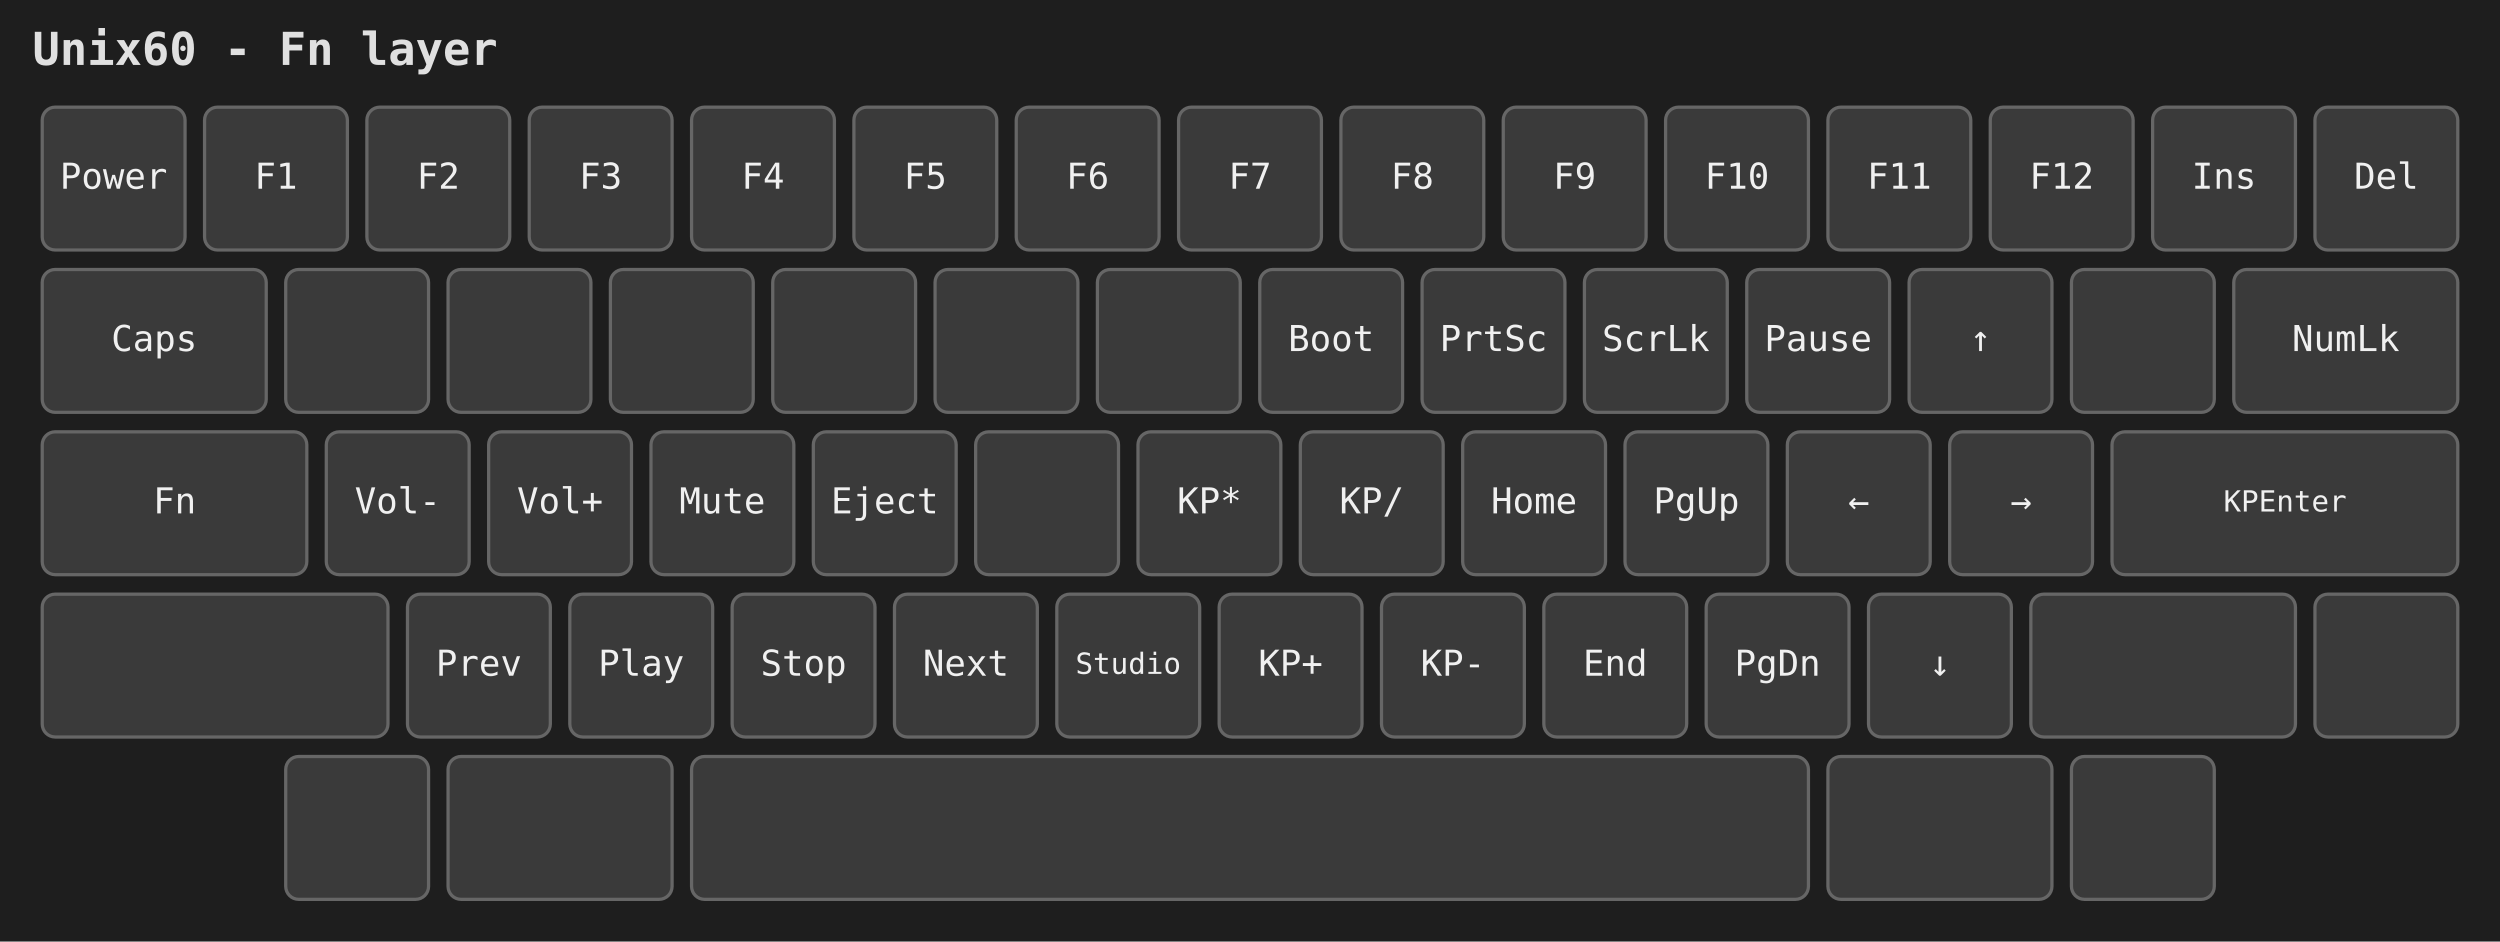
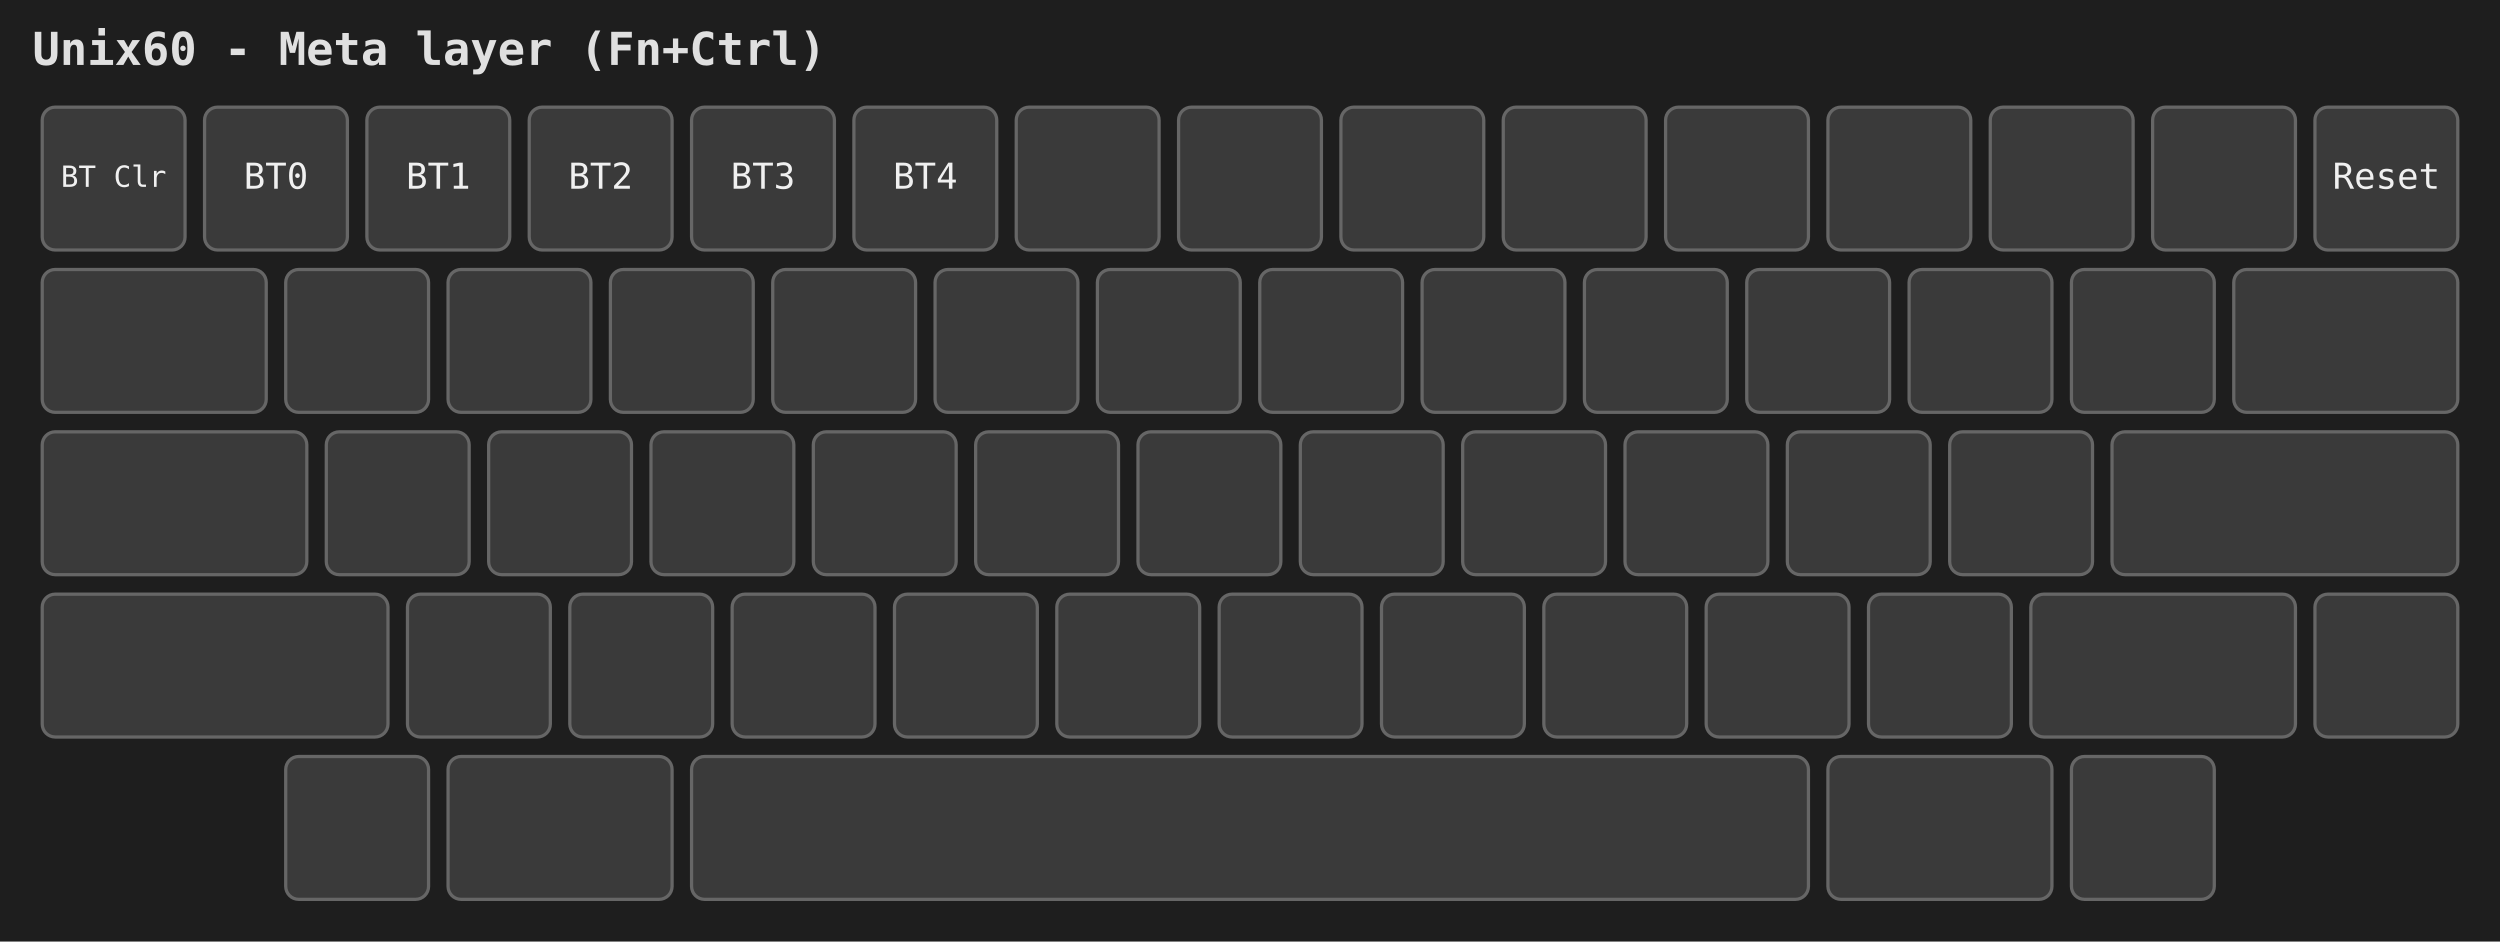
<svg xmlns="http://www.w3.org/2000/svg" viewBox="0 0 770.0 290.0" font-family="Menlo, Consolas, monospace">
  <rect x="0" y="0" width="770.0" height="290.0" fill="#1e1e1e" />
-   <text x="10" y="20" fill="#e0e0e0" font-size="14" font-weight="bold">Unix60 - Fn layer</text>
+   <text x="10" y="20" fill="#e0e0e0" font-size="14" font-weight="bold">Unix60 - Meta layer (Fn+Ctrl)</text>
  <rect x="13.0" y="33.0" width="44.0" height="44.0" rx="4" fill="#3a3a3a" stroke="#666" stroke-width="1" />
-   <text x="35.0" y="55.0" fill="#f0f0f0" font-size="11" text-anchor="middle" dominant-baseline="middle">Power</text>
+   <text x="35.0" y="55.0" fill="#f0f0f0" font-size="9" text-anchor="middle" dominant-baseline="middle">BT Clr</text>
  <rect x="63.0" y="33.0" width="44.0" height="44.0" rx="4" fill="#3a3a3a" stroke="#666" stroke-width="1" />
-   <text x="85.0" y="55.0" fill="#f0f0f0" font-size="11" text-anchor="middle" dominant-baseline="middle">F1</text>
+   <text x="85.0" y="55.0" fill="#f0f0f0" font-size="11" text-anchor="middle" dominant-baseline="middle">BT0</text>
  <rect x="113.0" y="33.0" width="44.0" height="44.0" rx="4" fill="#3a3a3a" stroke="#666" stroke-width="1" />
-   <text x="135.0" y="55.0" fill="#f0f0f0" font-size="11" text-anchor="middle" dominant-baseline="middle">F2</text>
+   <text x="135.0" y="55.0" fill="#f0f0f0" font-size="11" text-anchor="middle" dominant-baseline="middle">BT1</text>
  <rect x="163.0" y="33.0" width="44.0" height="44.0" rx="4" fill="#3a3a3a" stroke="#666" stroke-width="1" />
-   <text x="185.0" y="55.0" fill="#f0f0f0" font-size="11" text-anchor="middle" dominant-baseline="middle">F3</text>
+   <text x="185.0" y="55.0" fill="#f0f0f0" font-size="11" text-anchor="middle" dominant-baseline="middle">BT2</text>
  <rect x="213.0" y="33.0" width="44.0" height="44.0" rx="4" fill="#3a3a3a" stroke="#666" stroke-width="1" />
-   <text x="235.0" y="55.0" fill="#f0f0f0" font-size="11" text-anchor="middle" dominant-baseline="middle">F4</text>
+   <text x="235.0" y="55.0" fill="#f0f0f0" font-size="11" text-anchor="middle" dominant-baseline="middle">BT3</text>
  <rect x="263.0" y="33.0" width="44.0" height="44.0" rx="4" fill="#3a3a3a" stroke="#666" stroke-width="1" />
-   <text x="285.0" y="55.0" fill="#f0f0f0" font-size="11" text-anchor="middle" dominant-baseline="middle">F5</text>
+   <text x="285.0" y="55.0" fill="#f0f0f0" font-size="11" text-anchor="middle" dominant-baseline="middle">BT4</text>
  <rect x="313.0" y="33.0" width="44.0" height="44.0" rx="4" fill="#3a3a3a" stroke="#666" stroke-width="1" />
-   <text x="335.0" y="55.0" fill="#f0f0f0" font-size="11" text-anchor="middle" dominant-baseline="middle">F6</text>
  <rect x="363.0" y="33.0" width="44.0" height="44.0" rx="4" fill="#3a3a3a" stroke="#666" stroke-width="1" />
-   <text x="385.0" y="55.0" fill="#f0f0f0" font-size="11" text-anchor="middle" dominant-baseline="middle">F7</text>
  <rect x="413.0" y="33.0" width="44.0" height="44.0" rx="4" fill="#3a3a3a" stroke="#666" stroke-width="1" />
-   <text x="435.0" y="55.0" fill="#f0f0f0" font-size="11" text-anchor="middle" dominant-baseline="middle">F8</text>
  <rect x="463.0" y="33.0" width="44.0" height="44.0" rx="4" fill="#3a3a3a" stroke="#666" stroke-width="1" />
-   <text x="485.0" y="55.0" fill="#f0f0f0" font-size="11" text-anchor="middle" dominant-baseline="middle">F9</text>
  <rect x="513.0" y="33.0" width="44.0" height="44.0" rx="4" fill="#3a3a3a" stroke="#666" stroke-width="1" />
-   <text x="535.0" y="55.0" fill="#f0f0f0" font-size="11" text-anchor="middle" dominant-baseline="middle">F10</text>
  <rect x="563.0" y="33.0" width="44.0" height="44.0" rx="4" fill="#3a3a3a" stroke="#666" stroke-width="1" />
-   <text x="585.0" y="55.0" fill="#f0f0f0" font-size="11" text-anchor="middle" dominant-baseline="middle">F11</text>
  <rect x="613.0" y="33.0" width="44.0" height="44.0" rx="4" fill="#3a3a3a" stroke="#666" stroke-width="1" />
-   <text x="635.0" y="55.0" fill="#f0f0f0" font-size="11" text-anchor="middle" dominant-baseline="middle">F12</text>
  <rect x="663.0" y="33.0" width="44.0" height="44.0" rx="4" fill="#3a3a3a" stroke="#666" stroke-width="1" />
-   <text x="685.0" y="55.0" fill="#f0f0f0" font-size="11" text-anchor="middle" dominant-baseline="middle">Ins</text>
  <rect x="713.0" y="33.0" width="44.0" height="44.0" rx="4" fill="#3a3a3a" stroke="#666" stroke-width="1" />
-   <text x="735.0" y="55.0" fill="#f0f0f0" font-size="11" text-anchor="middle" dominant-baseline="middle">Del</text>
+   <text x="735.0" y="55.0" fill="#f0f0f0" font-size="11" text-anchor="middle" dominant-baseline="middle">Reset</text>
  <rect x="13.0" y="83.0" width="69.0" height="44.0" rx="4" fill="#3a3a3a" stroke="#666" stroke-width="1" />
-   <text x="47.5" y="105.0" fill="#f0f0f0" font-size="11" text-anchor="middle" dominant-baseline="middle">Caps</text>
  <rect x="88.0" y="83.0" width="44.0" height="44.0" rx="4" fill="#3a3a3a" stroke="#666" stroke-width="1" />
  <rect x="138.0" y="83.0" width="44.0" height="44.0" rx="4" fill="#3a3a3a" stroke="#666" stroke-width="1" />
  <rect x="188.0" y="83.0" width="44.0" height="44.0" rx="4" fill="#3a3a3a" stroke="#666" stroke-width="1" />
  <rect x="238.0" y="83.0" width="44.0" height="44.0" rx="4" fill="#3a3a3a" stroke="#666" stroke-width="1" />
  <rect x="288.0" y="83.0" width="44.0" height="44.0" rx="4" fill="#3a3a3a" stroke="#666" stroke-width="1" />
  <rect x="338.0" y="83.0" width="44.0" height="44.0" rx="4" fill="#3a3a3a" stroke="#666" stroke-width="1" />
  <rect x="388.0" y="83.0" width="44.0" height="44.0" rx="4" fill="#3a3a3a" stroke="#666" stroke-width="1" />
-   <text x="410.0" y="105.0" fill="#f0f0f0" font-size="11" text-anchor="middle" dominant-baseline="middle">Boot</text>
  <rect x="438.0" y="83.0" width="44.0" height="44.0" rx="4" fill="#3a3a3a" stroke="#666" stroke-width="1" />
-   <text x="460.0" y="105.0" fill="#f0f0f0" font-size="11" text-anchor="middle" dominant-baseline="middle">PrtSc</text>
  <rect x="488.0" y="83.0" width="44.0" height="44.0" rx="4" fill="#3a3a3a" stroke="#666" stroke-width="1" />
-   <text x="510.0" y="105.0" fill="#f0f0f0" font-size="11" text-anchor="middle" dominant-baseline="middle">ScrLk</text>
  <rect x="538.0" y="83.0" width="44.0" height="44.0" rx="4" fill="#3a3a3a" stroke="#666" stroke-width="1" />
-   <text x="560.0" y="105.0" fill="#f0f0f0" font-size="11" text-anchor="middle" dominant-baseline="middle">Pause</text>
  <rect x="588.0" y="83.0" width="44.0" height="44.0" rx="4" fill="#3a3a3a" stroke="#666" stroke-width="1" />
-   <text x="610.0" y="105.0" fill="#f0f0f0" font-size="11" text-anchor="middle" dominant-baseline="middle">↑</text>
  <rect x="638.0" y="83.0" width="44.0" height="44.0" rx="4" fill="#3a3a3a" stroke="#666" stroke-width="1" />
  <rect x="688.0" y="83.0" width="69.0" height="44.0" rx="4" fill="#3a3a3a" stroke="#666" stroke-width="1" />
-   <text x="722.5" y="105.0" fill="#f0f0f0" font-size="11" text-anchor="middle" dominant-baseline="middle">NumLk</text>
  <rect x="13.0" y="133.0" width="81.5" height="44.0" rx="4" fill="#3a3a3a" stroke="#666" stroke-width="1" />
-   <text x="53.8" y="155.0" fill="#f0f0f0" font-size="11" text-anchor="middle" dominant-baseline="middle">Fn</text>
  <rect x="100.5" y="133.0" width="44.0" height="44.0" rx="4" fill="#3a3a3a" stroke="#666" stroke-width="1" />
-   <text x="122.5" y="155.0" fill="#f0f0f0" font-size="11" text-anchor="middle" dominant-baseline="middle">Vol-</text>
  <rect x="150.5" y="133.0" width="44.0" height="44.0" rx="4" fill="#3a3a3a" stroke="#666" stroke-width="1" />
-   <text x="172.5" y="155.0" fill="#f0f0f0" font-size="11" text-anchor="middle" dominant-baseline="middle">Vol+</text>
  <rect x="200.5" y="133.0" width="44.0" height="44.0" rx="4" fill="#3a3a3a" stroke="#666" stroke-width="1" />
-   <text x="222.5" y="155.0" fill="#f0f0f0" font-size="11" text-anchor="middle" dominant-baseline="middle">Mute</text>
  <rect x="250.5" y="133.0" width="44.0" height="44.0" rx="4" fill="#3a3a3a" stroke="#666" stroke-width="1" />
-   <text x="272.5" y="155.0" fill="#f0f0f0" font-size="11" text-anchor="middle" dominant-baseline="middle">Eject</text>
  <rect x="300.5" y="133.0" width="44.0" height="44.0" rx="4" fill="#3a3a3a" stroke="#666" stroke-width="1" />
  <rect x="350.5" y="133.0" width="44.0" height="44.0" rx="4" fill="#3a3a3a" stroke="#666" stroke-width="1" />
-   <text x="372.5" y="155.0" fill="#f0f0f0" font-size="11" text-anchor="middle" dominant-baseline="middle">KP*</text>
  <rect x="400.5" y="133.0" width="44.0" height="44.0" rx="4" fill="#3a3a3a" stroke="#666" stroke-width="1" />
-   <text x="422.5" y="155.0" fill="#f0f0f0" font-size="11" text-anchor="middle" dominant-baseline="middle">KP/</text>
  <rect x="450.5" y="133.0" width="44.0" height="44.0" rx="4" fill="#3a3a3a" stroke="#666" stroke-width="1" />
-   <text x="472.5" y="155.0" fill="#f0f0f0" font-size="11" text-anchor="middle" dominant-baseline="middle">Home</text>
  <rect x="500.5" y="133.0" width="44.0" height="44.0" rx="4" fill="#3a3a3a" stroke="#666" stroke-width="1" />
-   <text x="522.5" y="155.0" fill="#f0f0f0" font-size="11" text-anchor="middle" dominant-baseline="middle">PgUp</text>
  <rect x="550.5" y="133.0" width="44.0" height="44.0" rx="4" fill="#3a3a3a" stroke="#666" stroke-width="1" />
-   <text x="572.5" y="155.0" fill="#f0f0f0" font-size="11" text-anchor="middle" dominant-baseline="middle">←</text>
  <rect x="600.5" y="133.0" width="44.0" height="44.0" rx="4" fill="#3a3a3a" stroke="#666" stroke-width="1" />
-   <text x="622.5" y="155.0" fill="#f0f0f0" font-size="11" text-anchor="middle" dominant-baseline="middle">→</text>
  <rect x="650.5" y="133.0" width="106.5" height="44.0" rx="4" fill="#3a3a3a" stroke="#666" stroke-width="1" />
-   <text x="703.8" y="155.0" fill="#f0f0f0" font-size="9" text-anchor="middle" dominant-baseline="middle">KPEnter</text>
  <rect x="13.0" y="183.0" width="106.5" height="44.0" rx="4" fill="#3a3a3a" stroke="#666" stroke-width="1" />
  <rect x="125.5" y="183.0" width="44.0" height="44.0" rx="4" fill="#3a3a3a" stroke="#666" stroke-width="1" />
-   <text x="147.5" y="205.0" fill="#f0f0f0" font-size="11" text-anchor="middle" dominant-baseline="middle">Prev</text>
  <rect x="175.5" y="183.0" width="44.0" height="44.0" rx="4" fill="#3a3a3a" stroke="#666" stroke-width="1" />
-   <text x="197.5" y="205.0" fill="#f0f0f0" font-size="11" text-anchor="middle" dominant-baseline="middle">Play</text>
  <rect x="225.5" y="183.0" width="44.0" height="44.0" rx="4" fill="#3a3a3a" stroke="#666" stroke-width="1" />
-   <text x="247.5" y="205.0" fill="#f0f0f0" font-size="11" text-anchor="middle" dominant-baseline="middle">Stop</text>
  <rect x="275.5" y="183.0" width="44.0" height="44.0" rx="4" fill="#3a3a3a" stroke="#666" stroke-width="1" />
-   <text x="297.5" y="205.0" fill="#f0f0f0" font-size="11" text-anchor="middle" dominant-baseline="middle">Next</text>
  <rect x="325.5" y="183.0" width="44.0" height="44.0" rx="4" fill="#3a3a3a" stroke="#666" stroke-width="1" />
-   <text x="347.5" y="205.0" fill="#f0f0f0" font-size="9" text-anchor="middle" dominant-baseline="middle">Studio</text>
  <rect x="375.5" y="183.0" width="44.0" height="44.0" rx="4" fill="#3a3a3a" stroke="#666" stroke-width="1" />
-   <text x="397.5" y="205.0" fill="#f0f0f0" font-size="11" text-anchor="middle" dominant-baseline="middle">KP+</text>
  <rect x="425.5" y="183.0" width="44.0" height="44.0" rx="4" fill="#3a3a3a" stroke="#666" stroke-width="1" />
-   <text x="447.5" y="205.0" fill="#f0f0f0" font-size="11" text-anchor="middle" dominant-baseline="middle">KP-</text>
  <rect x="475.5" y="183.0" width="44.0" height="44.0" rx="4" fill="#3a3a3a" stroke="#666" stroke-width="1" />
-   <text x="497.5" y="205.0" fill="#f0f0f0" font-size="11" text-anchor="middle" dominant-baseline="middle">End</text>
  <rect x="525.5" y="183.0" width="44.0" height="44.0" rx="4" fill="#3a3a3a" stroke="#666" stroke-width="1" />
-   <text x="547.5" y="205.0" fill="#f0f0f0" font-size="11" text-anchor="middle" dominant-baseline="middle">PgDn</text>
  <rect x="575.5" y="183.0" width="44.0" height="44.0" rx="4" fill="#3a3a3a" stroke="#666" stroke-width="1" />
-   <text x="597.5" y="205.0" fill="#f0f0f0" font-size="11" text-anchor="middle" dominant-baseline="middle">↓</text>
  <rect x="625.5" y="183.0" width="81.5" height="44.0" rx="4" fill="#3a3a3a" stroke="#666" stroke-width="1" />
  <rect x="713.0" y="183.0" width="44.0" height="44.0" rx="4" fill="#3a3a3a" stroke="#666" stroke-width="1" />
  <rect x="88.0" y="233.0" width="44.0" height="44.0" rx="4" fill="#3a3a3a" stroke="#666" stroke-width="1" />
  <rect x="138.0" y="233.0" width="69.0" height="44.0" rx="4" fill="#3a3a3a" stroke="#666" stroke-width="1" />
  <rect x="213.0" y="233.0" width="344.0" height="44.0" rx="4" fill="#3a3a3a" stroke="#666" stroke-width="1" />
  <rect x="563.0" y="233.0" width="69.0" height="44.0" rx="4" fill="#3a3a3a" stroke="#666" stroke-width="1" />
  <rect x="638.0" y="233.0" width="44.0" height="44.0" rx="4" fill="#3a3a3a" stroke="#666" stroke-width="1" />
</svg>
